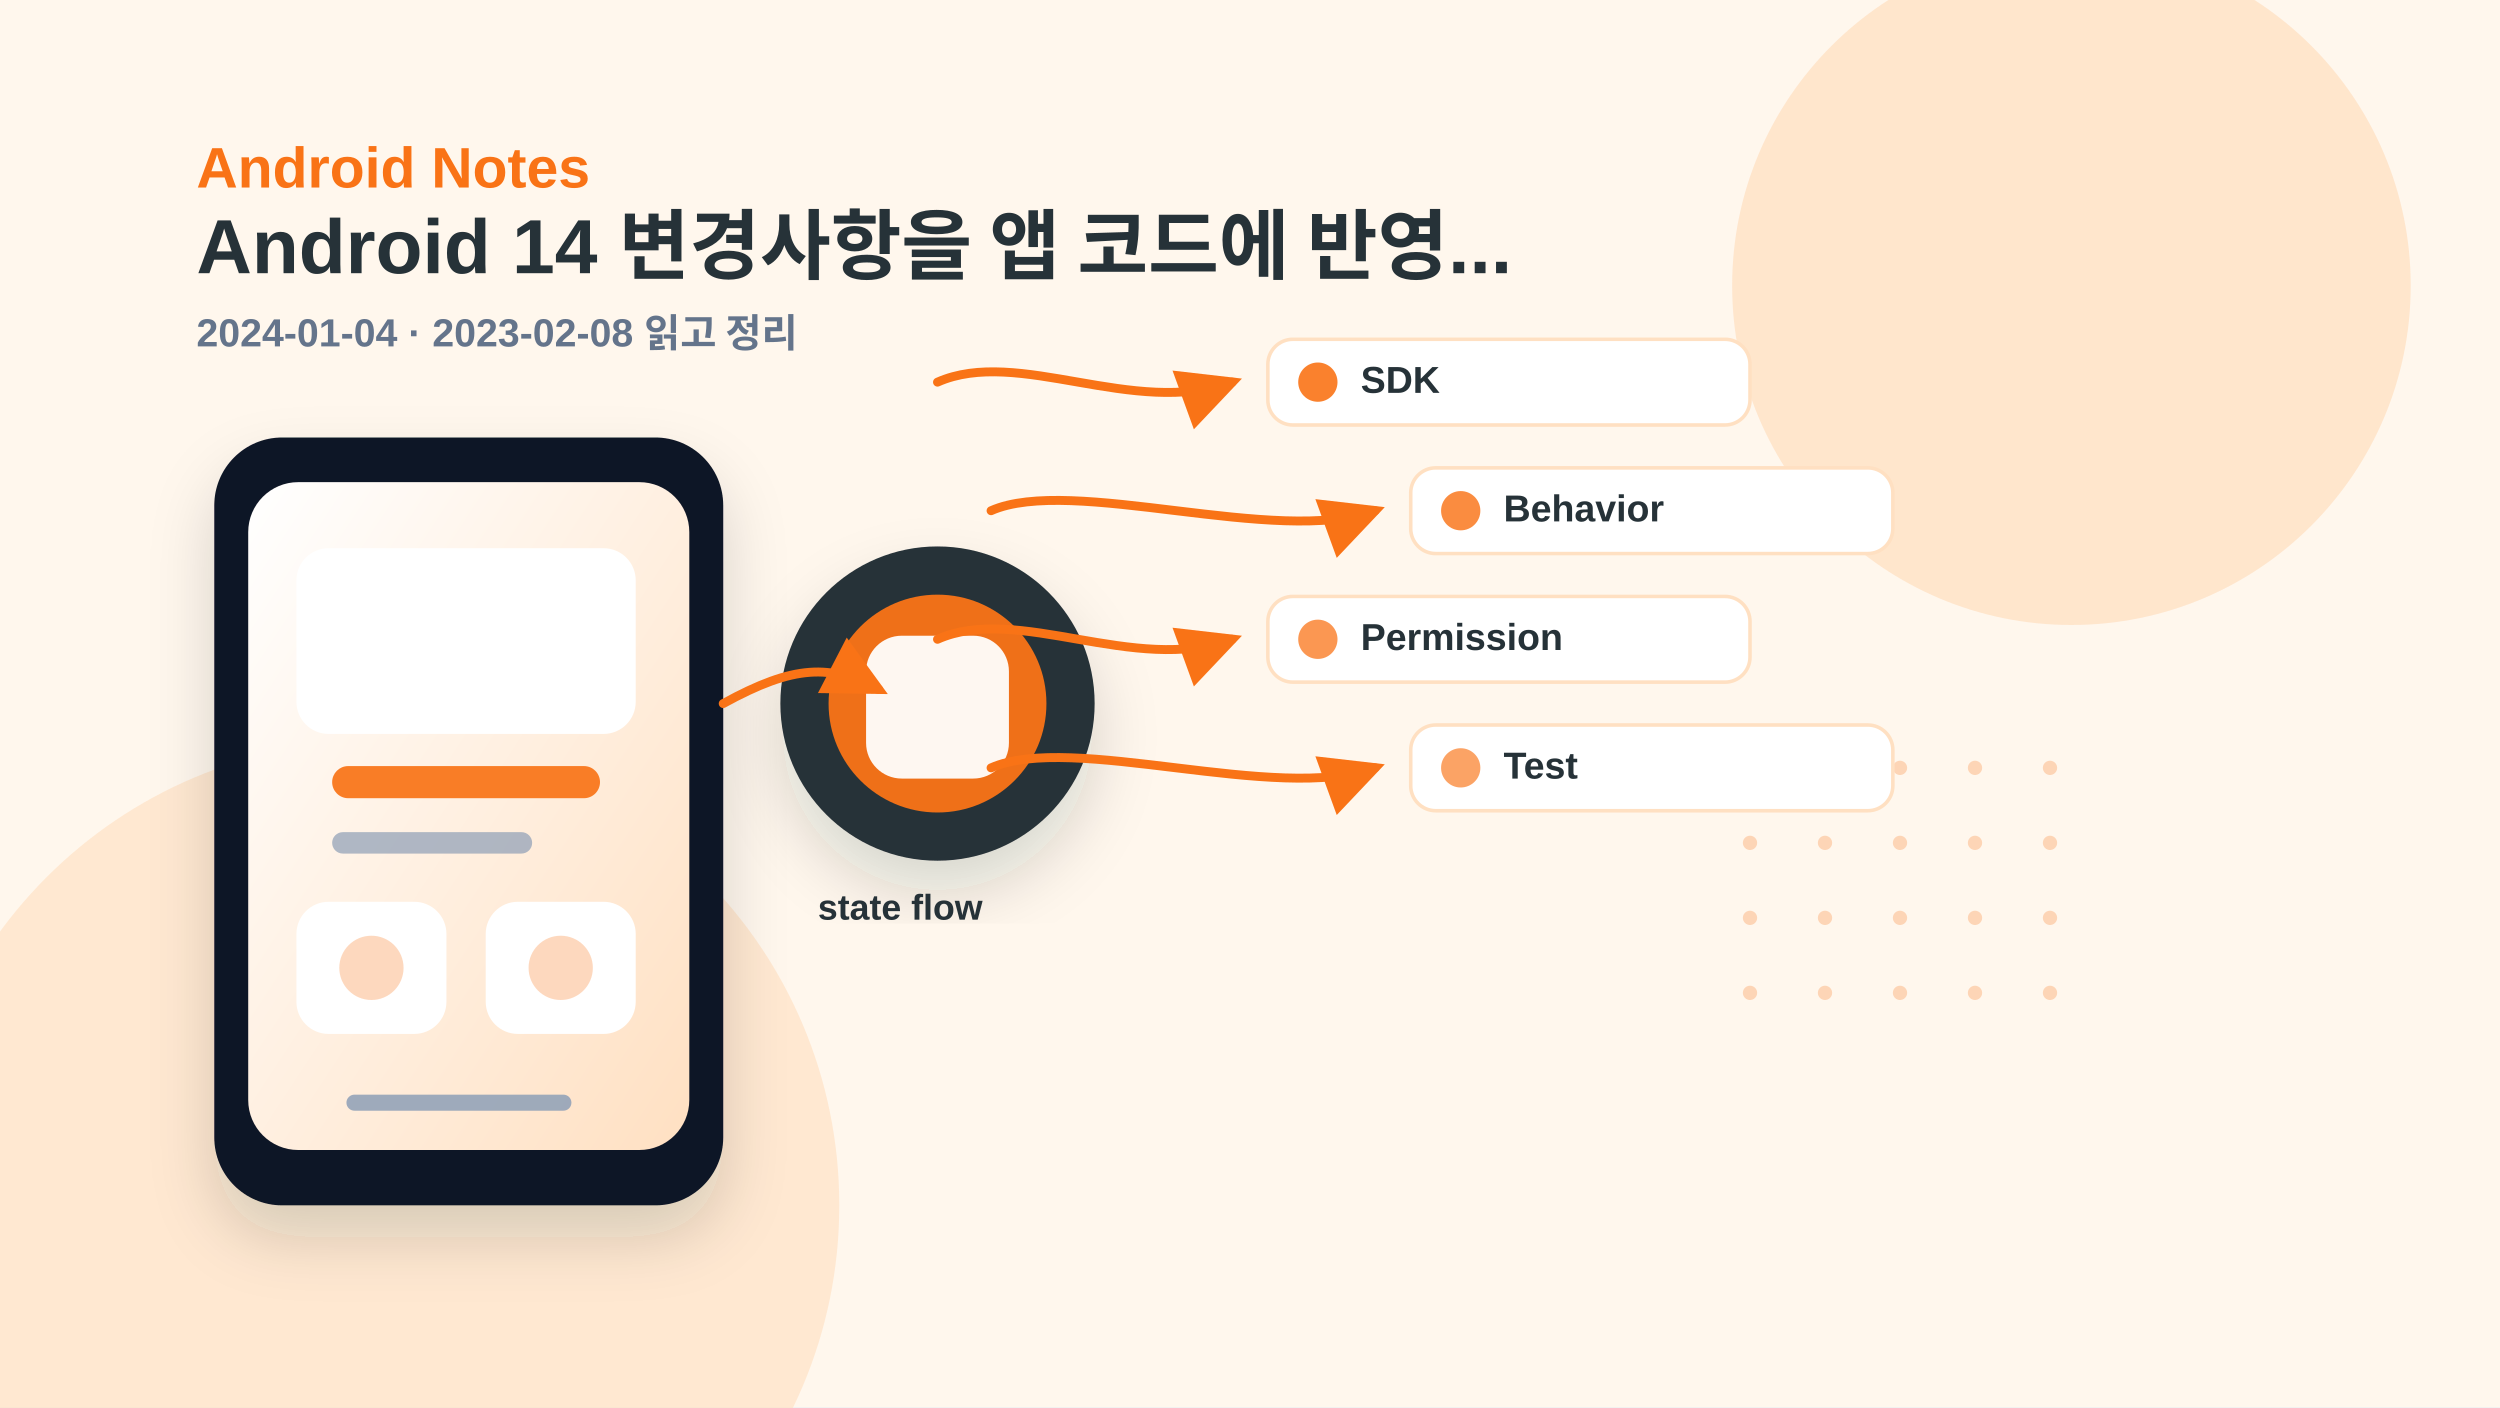
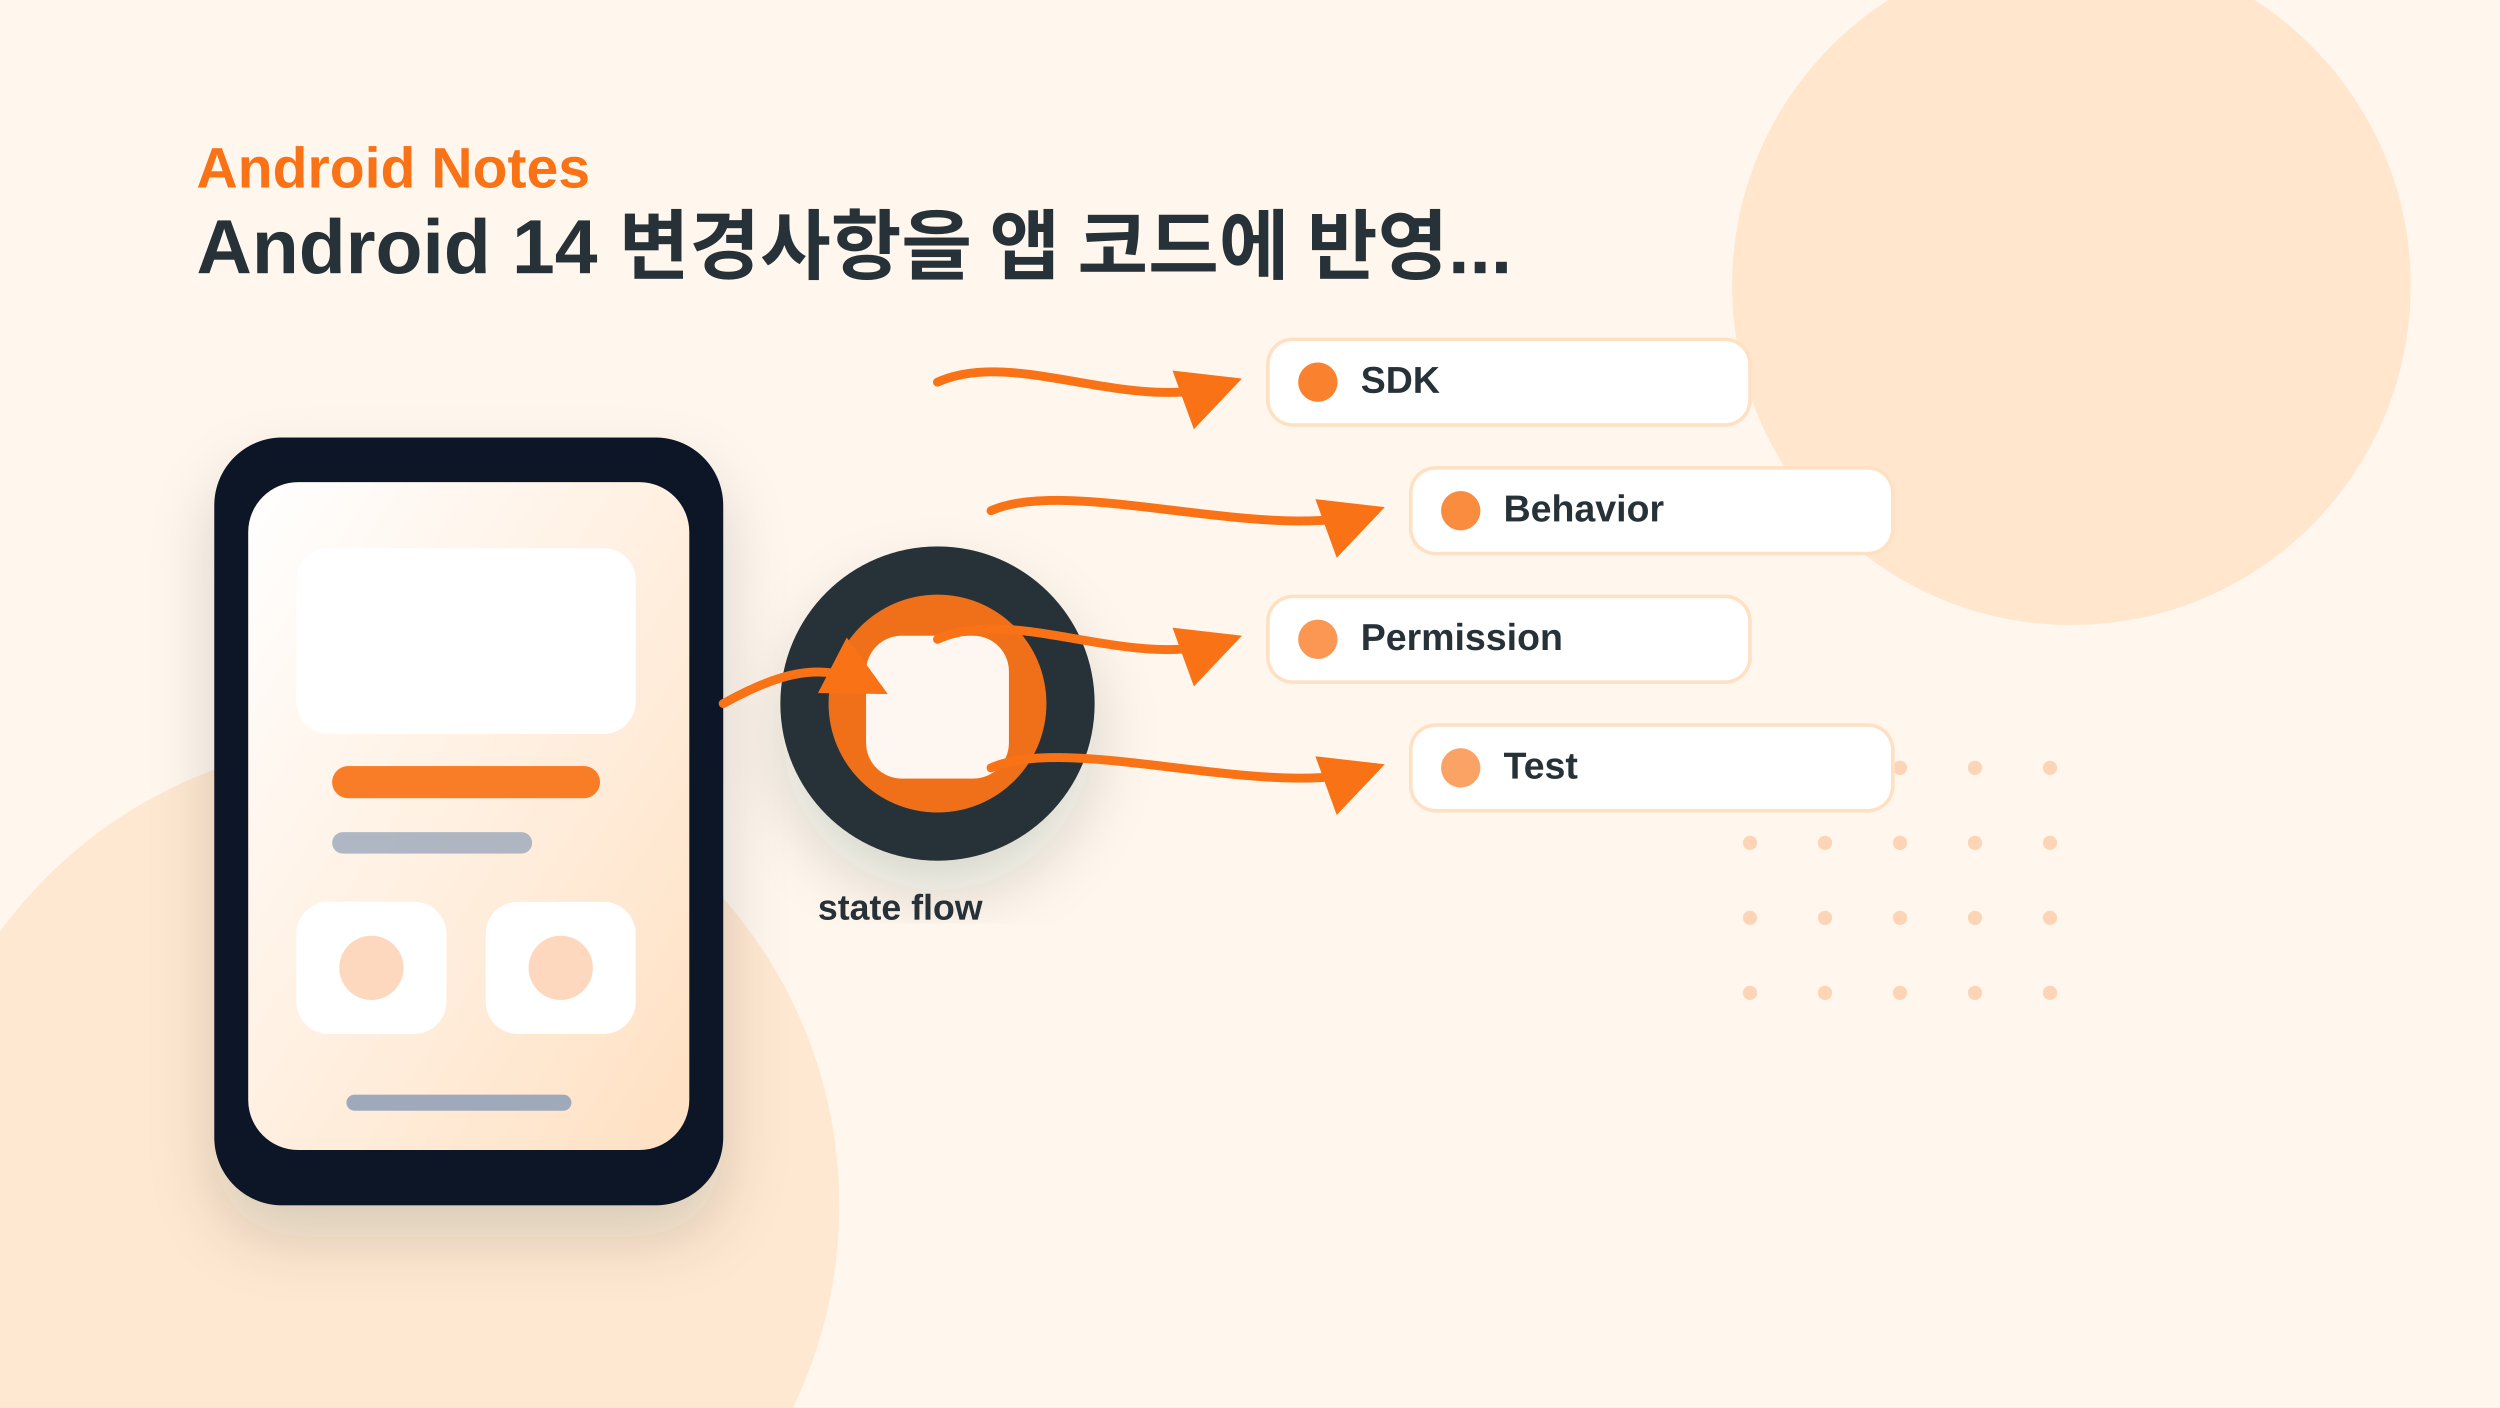
<svg xmlns="http://www.w3.org/2000/svg" width="1400" height="788" viewBox="0 0 1400 788" role="img" aria-label="Android 14 변경사항을 앱 코드에 반영하는 순서">
  <defs>
    <marker id="arrow" viewBox="0 0 12 12" refX="10" refY="6" markerWidth="7" markerHeight="7" orient="auto-start-reverse">
      <path d="M 0 0 L 12 6 L 0 12 z" fill="#f97316" />
    </marker>
    <filter id="shadow" x="-20%" y="-20%" width="140%" height="140%">
      <feDropShadow dx="0" dy="18" stdDeviation="18" flood-color="#17202a" flood-opacity="0.16" />
    </filter>
    <linearGradient id="phone" x1="0" y1="0" x2="1" y2="1">
      <stop offset="0%" stop-color="#ffffff" />
      <stop offset="100%" stop-color="#ffe0c2" />
    </linearGradient>
  </defs>
  <rect width="1400" height="788" fill="#fff7ed" />
  <circle cx="1160" cy="160" r="190" fill="#ffe0c2" opacity="0.75" />
  <circle cx="210" cy="675" r="260" fill="#ffe0c2" opacity="0.65" />
  <g opacity="0.26">
    <circle cx="980" cy="430" r="4" fill="#f97316" />
    <circle cx="1022" cy="430" r="4" fill="#f97316" />
    <circle cx="1064" cy="430" r="4" fill="#f97316" />
    <circle cx="1106" cy="430" r="4" fill="#f97316" />
    <circle cx="1148" cy="430" r="4" fill="#f97316" />
    <circle cx="980" cy="472" r="4" fill="#f97316" />
    <circle cx="1022" cy="472" r="4" fill="#f97316" />
    <circle cx="1064" cy="472" r="4" fill="#f97316" />
    <circle cx="1106" cy="472" r="4" fill="#f97316" />
    <circle cx="1148" cy="472" r="4" fill="#f97316" />
    <circle cx="980" cy="514" r="4" fill="#f97316" />
    <circle cx="1022" cy="514" r="4" fill="#f97316" />
    <circle cx="1064" cy="514" r="4" fill="#f97316" />
    <circle cx="1106" cy="514" r="4" fill="#f97316" />
    <circle cx="1148" cy="514" r="4" fill="#f97316" />
    <circle cx="980" cy="556" r="4" fill="#f97316" />
    <circle cx="1022" cy="556" r="4" fill="#f97316" />
    <circle cx="1064" cy="556" r="4" fill="#f97316" />
    <circle cx="1106" cy="556" r="4" fill="#f97316" />
    <circle cx="1148" cy="556" r="4" fill="#f97316" />
  </g>
  <text x="110" y="105" font-family="Arial, Apple SD Gothic Neo, sans-serif" font-size="32" fill="#f97316" font-weight="800">Android Notes</text>
  <text x="110" y="153" font-family="Arial, Apple SD Gothic Neo, sans-serif" font-size="43" fill="#263238" font-weight="800">Android 14 변경사항을 앱 코드에 반영...</text>
-   <text x="110" y="194" font-family="Arial, Apple SD Gothic Neo, sans-serif" font-size="22" fill="#64748b" font-weight="600">2024-01-04 · 2023-02-08 읽고 정리</text>
  <g filter="url(#shadow)">
    <rect x="120" y="245" width="285" height="430" rx="38" fill="#111827" />
    <rect x="139" y="270" width="247" height="374" rx="28" fill="url(#phone)" />
    <rect x="166" y="307" width="190" height="104" rx="18" fill="#ffffff" />
    <rect x="186" y="429" width="150" height="18" rx="9" fill="#f97316" opacity="0.92" />
    <rect x="186" y="466" width="112" height="12" rx="6" fill="#94a3b8" opacity="0.75" />
    <rect x="166" y="505" width="84" height="74" rx="18" fill="#ffffff" />
    <rect x="272" y="505" width="84" height="74" rx="18" fill="#ffffff" />
    <circle cx="208" cy="542" r="18" fill="#f97316" opacity="0.28" />
    <circle cx="314" cy="542" r="18" fill="#f97316" opacity="0.28" />
    <rect x="194" y="613" width="126" height="9" rx="4.5" fill="#94a3b8" opacity="0.9" />
  </g>
  <g>
    <circle cx="525" cy="394" r="88" fill="#263238" filter="url(#shadow)" />
    <circle cx="525" cy="394" r="61" fill="#f97316" opacity="0.95" />
    <rect x="485" y="356" width="80" height="80" rx="20" fill="#ffffff" opacity="0.94" />
    <path d="M 405 394 C 445 372, 465 372, 492 386" fill="none" stroke="#f97316" stroke-width="5" stroke-linecap="round" marker-end="url(#arrow)" />
    <text x="458" y="515" font-family="Arial, Apple SD Gothic Neo, sans-serif" font-size="20" fill="#263238" font-weight="800">state flow</text>
  </g>
  <path d="M 525 214 C 570 194, 635 234, 690 214" fill="none" stroke="#f97316" stroke-width="5" stroke-linecap="round" marker-end="url(#arrow)" />
  <path d="M 555 286 C 600 266, 715 306, 770 286" fill="none" stroke="#f97316" stroke-width="5" stroke-linecap="round" marker-end="url(#arrow)" />
  <path d="M 525 358 C 570 338, 635 378, 690 358" fill="none" stroke="#f97316" stroke-width="5" stroke-linecap="round" marker-end="url(#arrow)" />
  <path d="M 555 430 C 600 410, 715 450, 770 430" fill="none" stroke="#f97316" stroke-width="5" stroke-linecap="round" marker-end="url(#arrow)" />
  <rect x="710" y="190" width="270" height="48" rx="14" fill="#ffffff" stroke="#ffe0c2" stroke-width="2" />
  <circle cx="738" cy="214" r="11" fill="#f97316" opacity="0.9" />
  <text x="762" y="220" font-family="Arial, Apple SD Gothic Neo, sans-serif" font-size="21" fill="#263238" font-weight="700">SDK</text>
  <rect x="790" y="262" width="270" height="48" rx="14" fill="#ffffff" stroke="#ffe0c2" stroke-width="2" />
  <circle cx="818" cy="286" r="11" fill="#f97316" opacity="0.82" />
  <text x="842" y="292" font-family="Arial, Apple SD Gothic Neo, sans-serif" font-size="21" fill="#263238" font-weight="700">Behavior</text>
  <rect x="710" y="334" width="270" height="48" rx="14" fill="#ffffff" stroke="#ffe0c2" stroke-width="2" />
  <circle cx="738" cy="358" r="11" fill="#f97316" opacity="0.74" />
  <text x="762" y="364" font-family="Arial, Apple SD Gothic Neo, sans-serif" font-size="21" fill="#263238" font-weight="700">Permission</text>
  <rect x="790" y="406" width="270" height="48" rx="14" fill="#ffffff" stroke="#ffe0c2" stroke-width="2" />
  <circle cx="818" cy="430" r="11" fill="#f97316" opacity="0.66" />
  <text x="842" y="436" font-family="Arial, Apple SD Gothic Neo, sans-serif" font-size="21" fill="#263238" font-weight="700">Test</text>
</svg>
